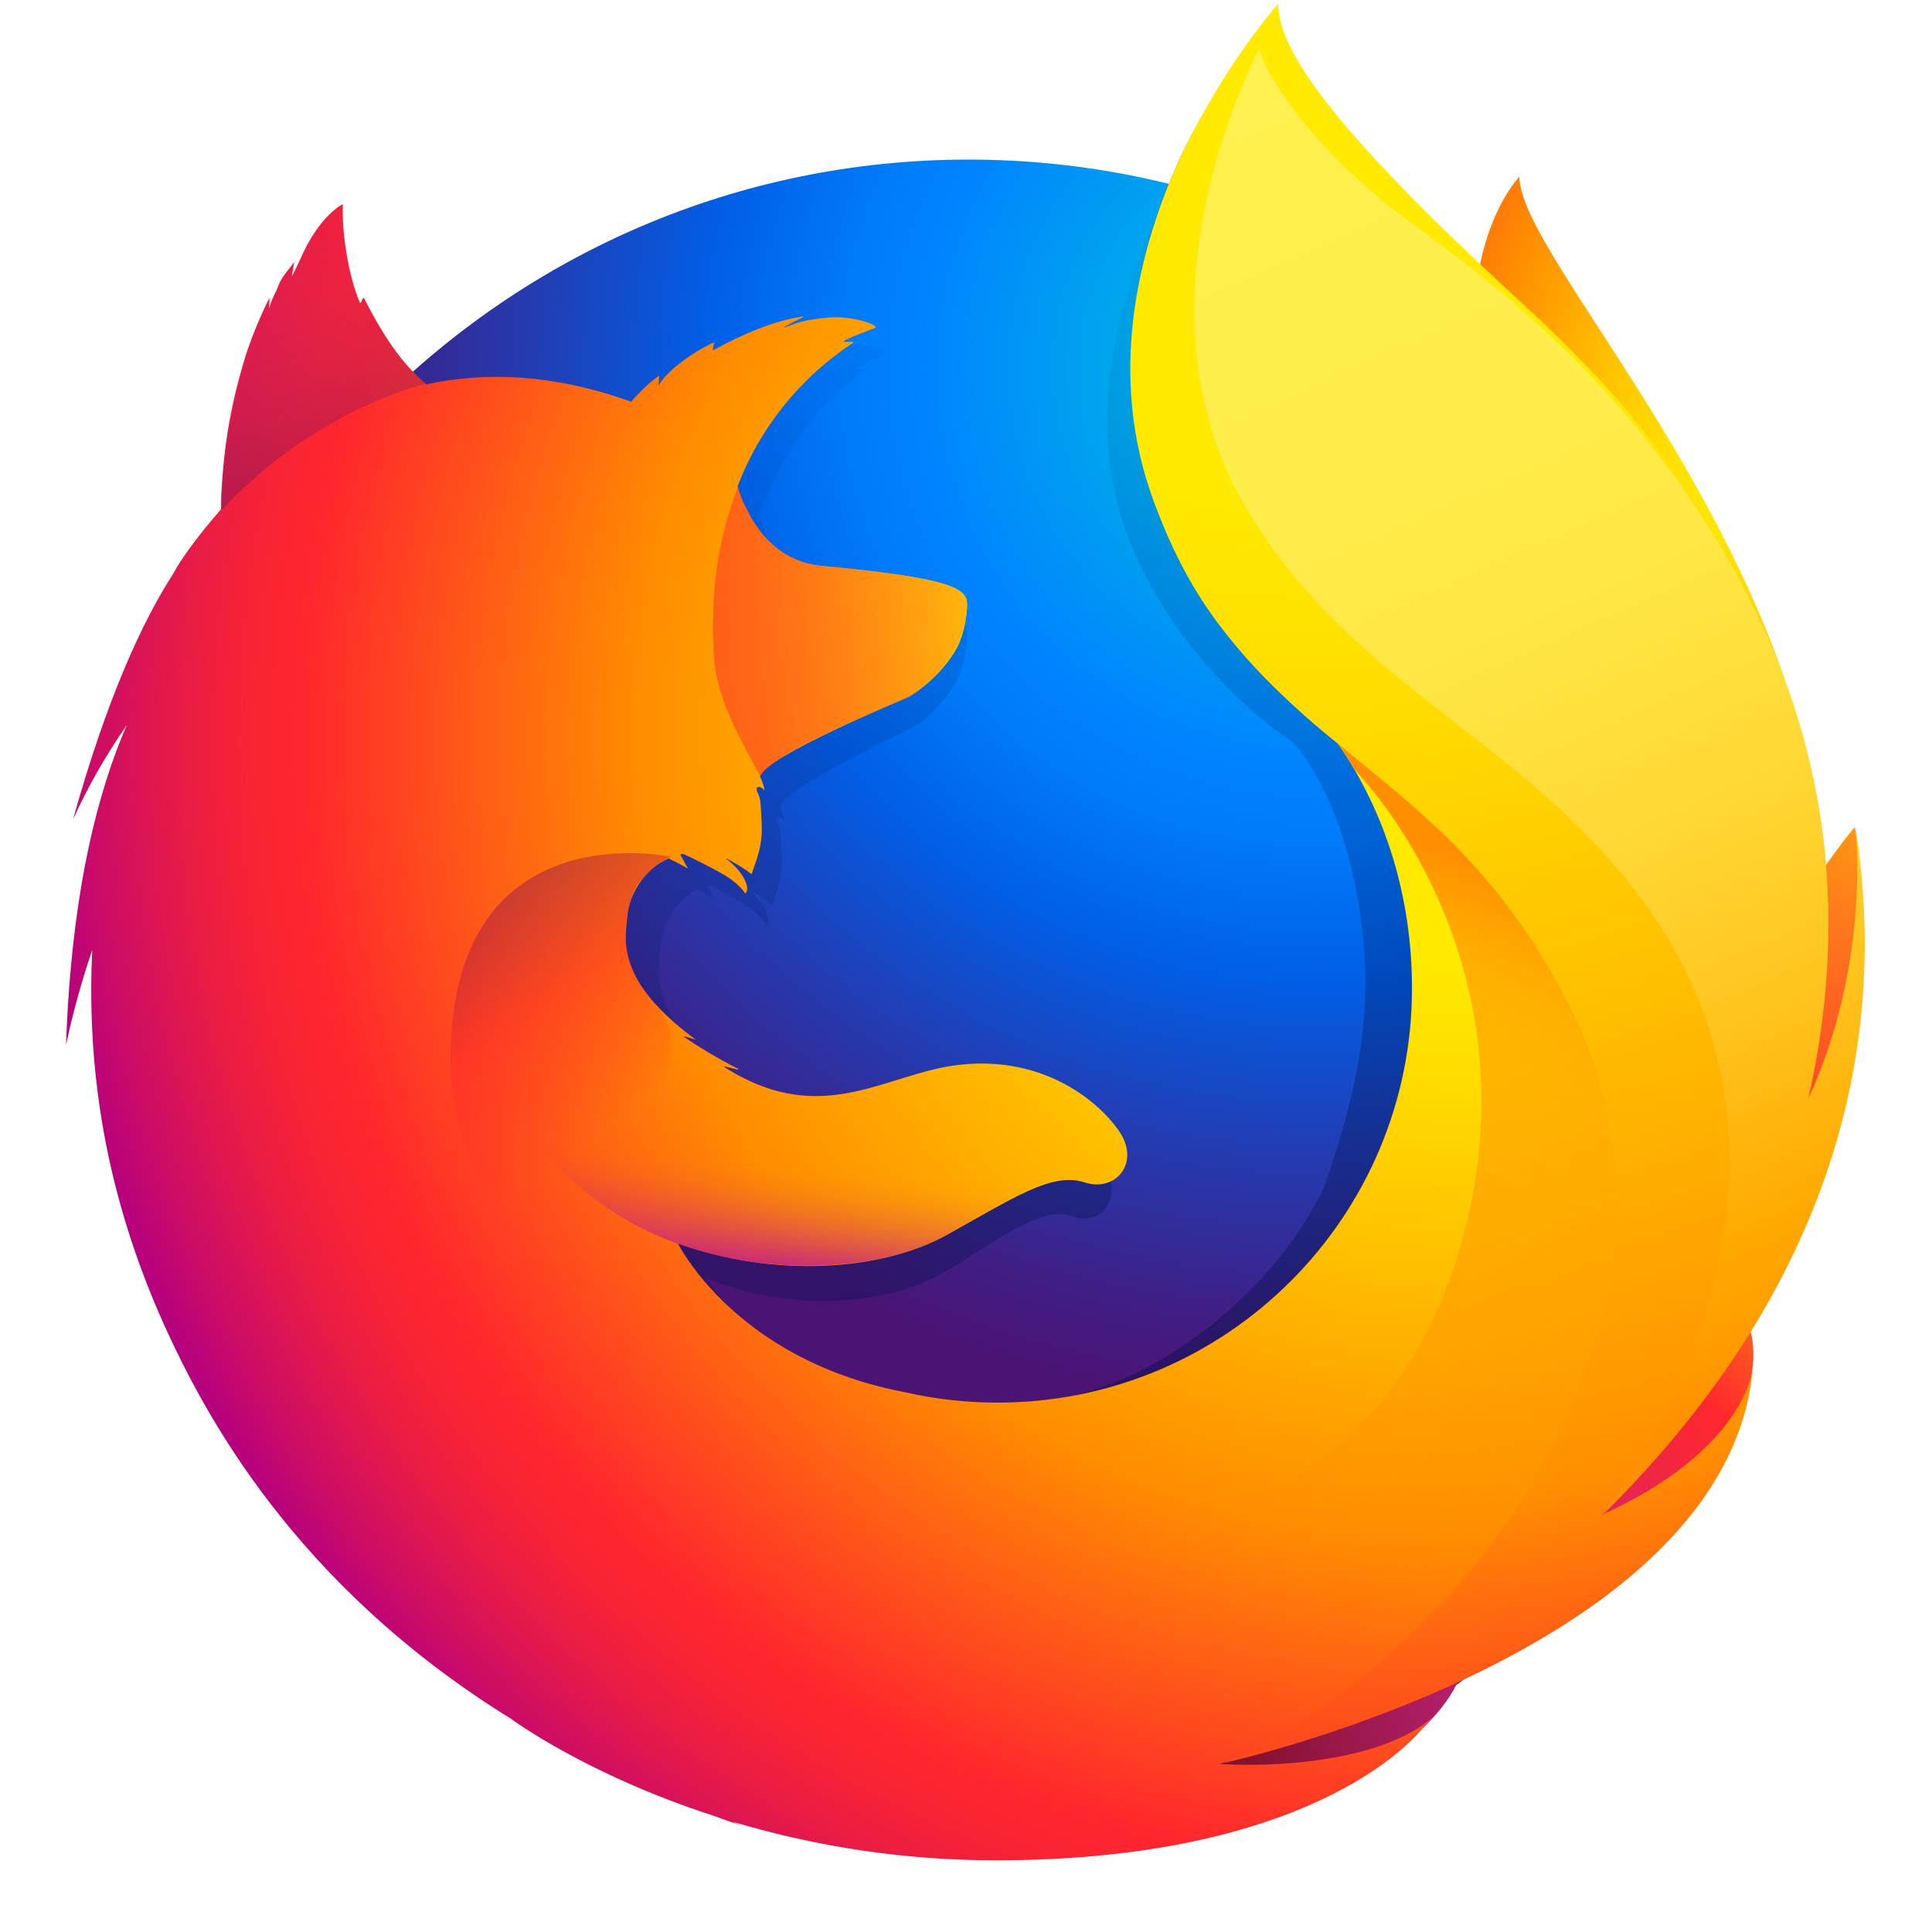
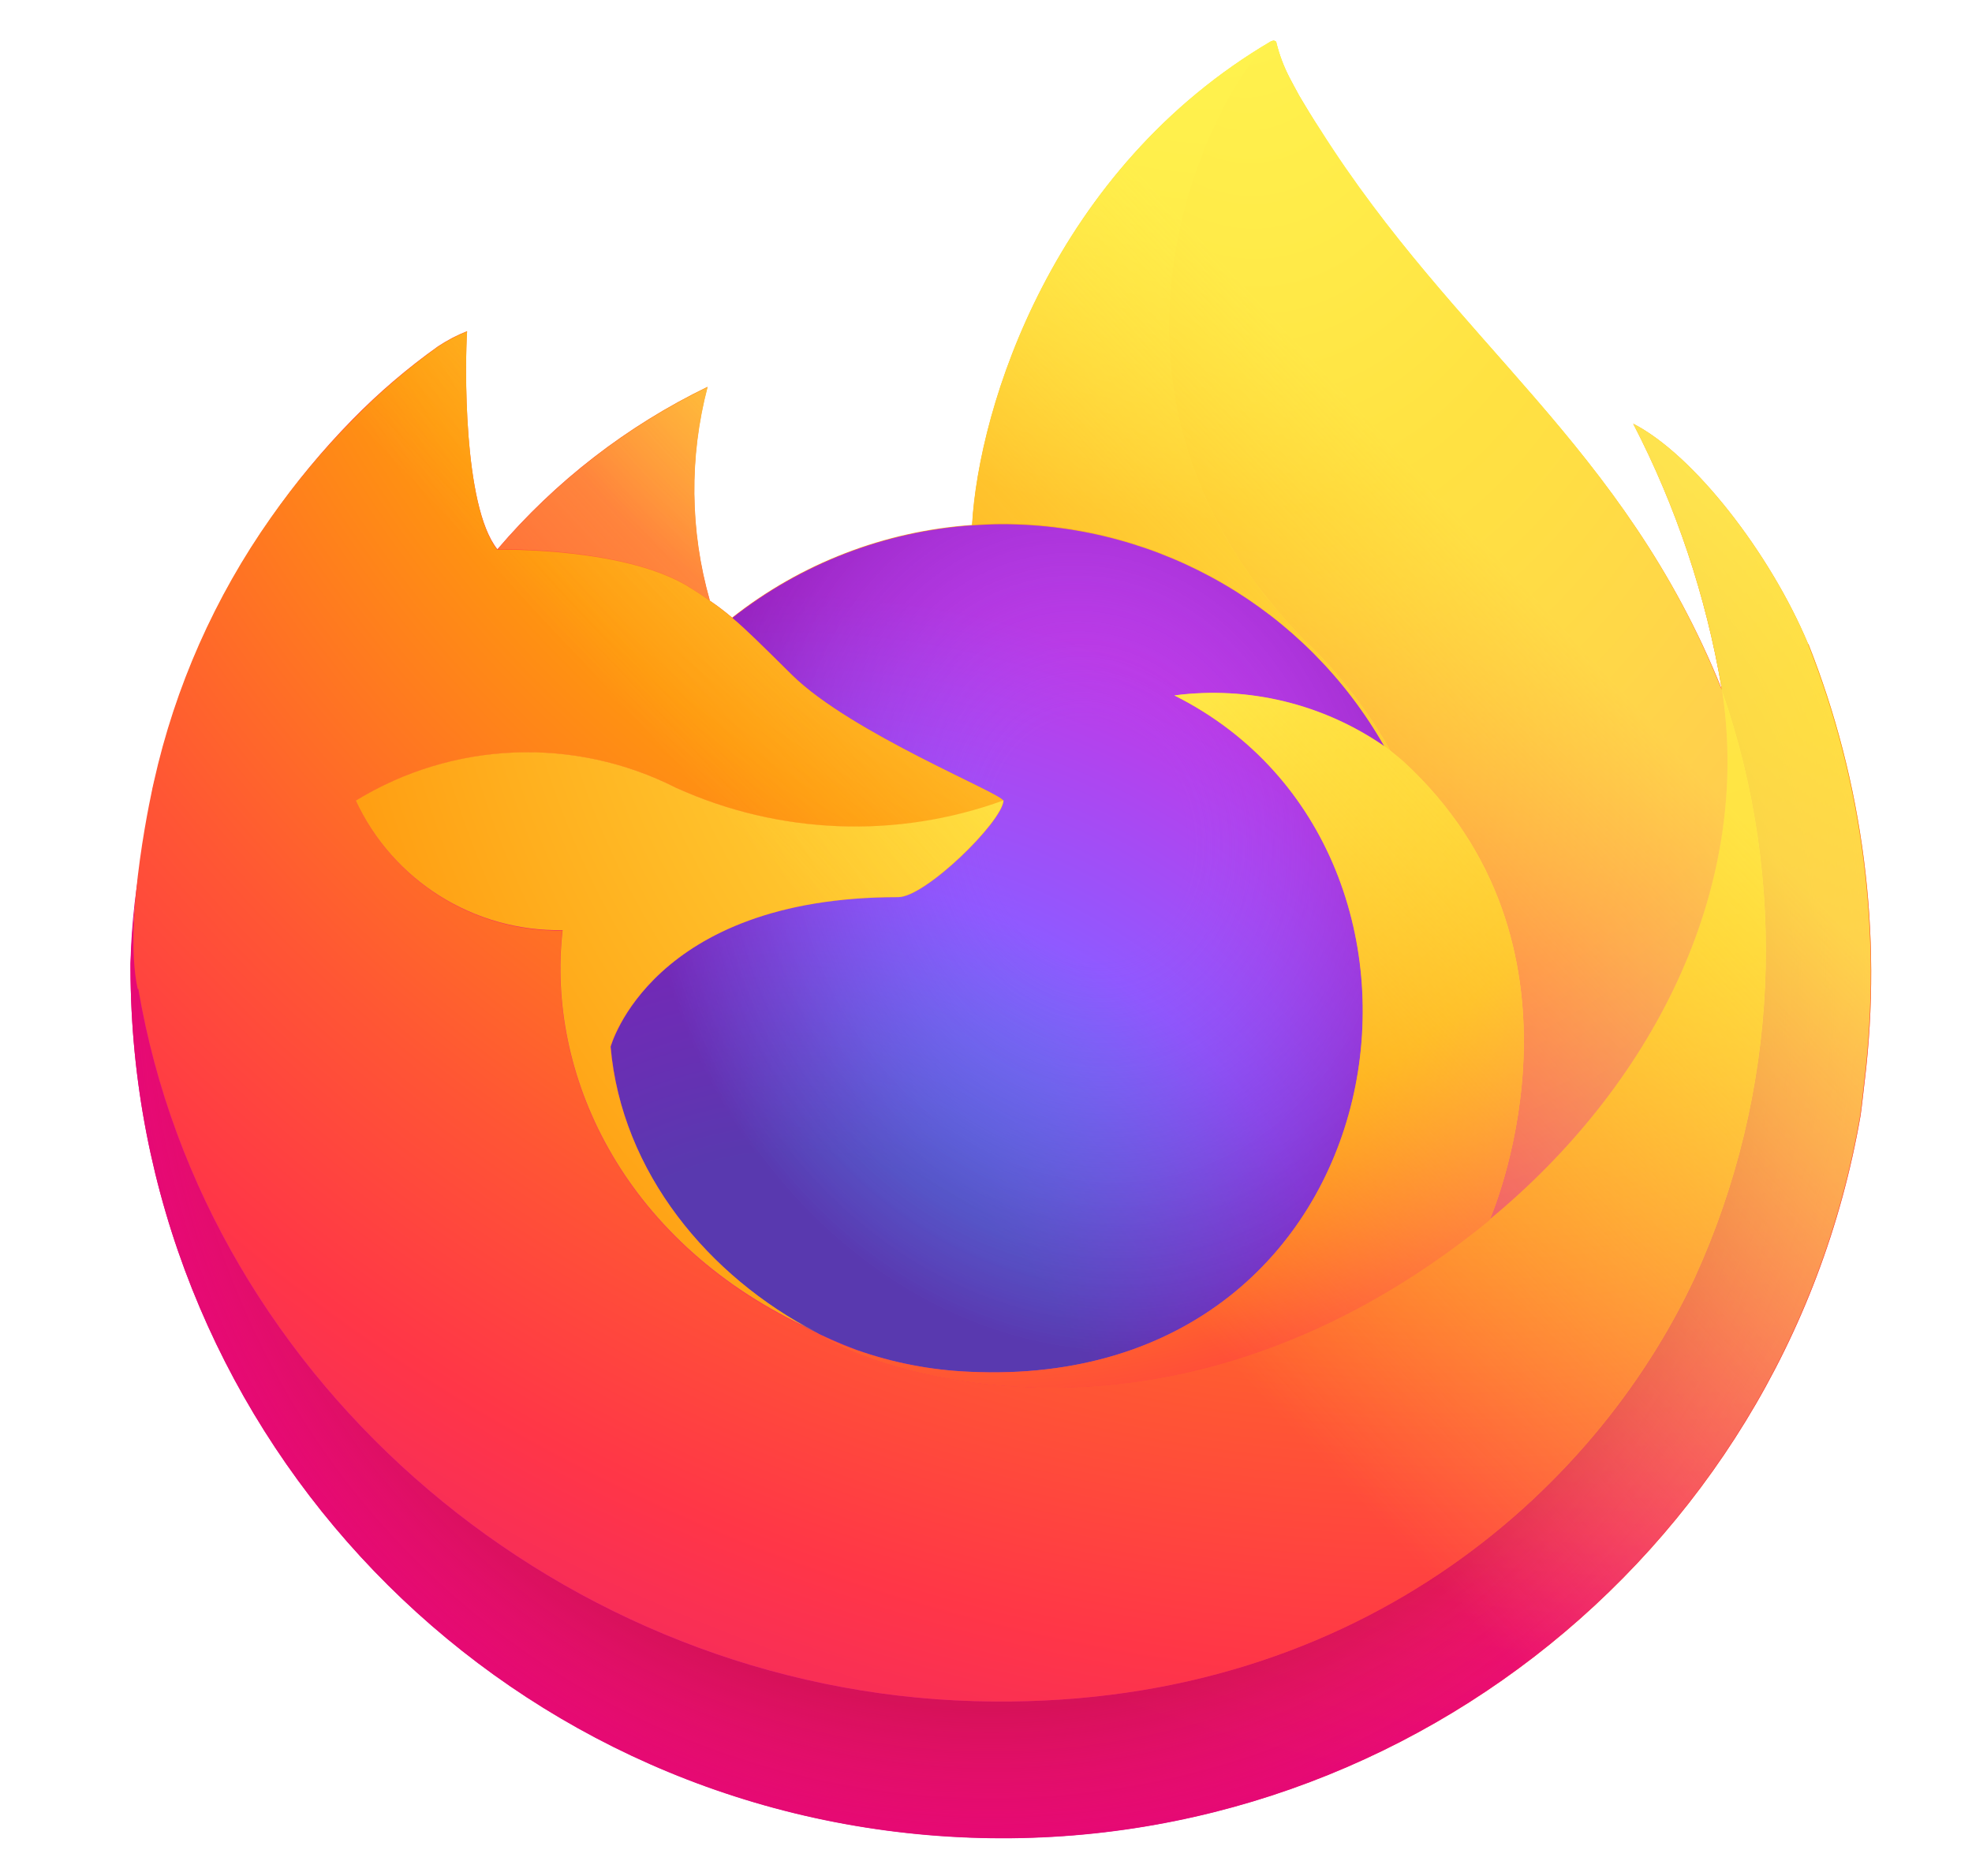
- <svg xmlns="http://www.w3.org/2000/svg" id="Firefox_-_Large" data-name="Firefox - Large" viewBox="0 0 1024 1024">
-   <defs>
-     <radialGradient id="radial-gradient" cx="-14480.522" cy="-8329.079" fx="-14509.281" r="450.875" gradientTransform="matrix(0.762, 0.034, -0.05, 1.12, 11560.893, 10069.103)" gradientUnits="userSpaceOnUse">
-       <stop offset="0.045" stop-color="#ffea00" />
-       <stop offset="0.12" stop-color="#ffde00" />
-       <stop offset="0.254" stop-color="#ffbf00" />
-       <stop offset="0.429" stop-color="#ff8e00" />
-       <stop offset="0.769" stop-color="#ff272d" />
-       <stop offset="0.872" stop-color="#e0255a" />
-       <stop offset="0.953" stop-color="#cc2477" />
-       <stop offset="1" stop-color="#c42482" />
-     </radialGradient>
-     <radialGradient id="radial-gradient-2" cx="-7529.669" cy="-7921.608" r="791.229" gradientTransform="translate(9921.963 9899.103) scale(1.225 1.225)" gradientUnits="userSpaceOnUse">
-       <stop offset="0" stop-color="#00ccda" />
-       <stop offset="0.22" stop-color="#0083ff" />
-       <stop offset="0.261" stop-color="#007af9" />
-       <stop offset="0.33" stop-color="#0060e8" />
-       <stop offset="0.333" stop-color="#005fe7" />
-       <stop offset="0.438" stop-color="#2639ad" />
-       <stop offset="0.522" stop-color="#401e84" />
-       <stop offset="0.566" stop-color="#4a1475" />
-     </radialGradient>
-     <linearGradient id="linear-gradient" x1="575.669" y1="731.188" x2="384.231" y2="104.96" gradientUnits="userSpaceOnUse">
-       <stop offset="0" stop-color="#000f43" stop-opacity="0.4" />
-       <stop offset="0.485" stop-color="#001962" stop-opacity="0.173" />
-       <stop offset="1" stop-color="#002079" stop-opacity="0" />
-     </linearGradient>
-     <radialGradient id="radial-gradient-3" cx="-8260.94" cy="-6516.556" r="266.886" gradientTransform="matrix(1.219, 0.123, -0.123, 1.219, 10296.265, 9597.23)" gradientUnits="userSpaceOnUse">
-       <stop offset="0.003" stop-color="#ffea00" />
-       <stop offset="0.497" stop-color="#ff272d" />
-       <stop offset="1" stop-color="#c42482" />
-     </radialGradient>
-     <radialGradient id="radial-gradient-4" cx="-8285.087" cy="-6772.468" r="445.678" gradientTransform="matrix(1.219, 0.123, -0.123, 1.219, 10296.265, 9597.23)" gradientUnits="userSpaceOnUse">
-       <stop offset="0.003" stop-color="#ffe900" />
-       <stop offset="0.157" stop-color="#ffaf0e" />
-       <stop offset="0.316" stop-color="#ff7a1b" />
-       <stop offset="0.472" stop-color="#ff4e26" />
-       <stop offset="0.621" stop-color="#ff2c2e" />
-       <stop offset="0.762" stop-color="#ff1434" />
-       <stop offset="0.892" stop-color="#ff0538" />
-       <stop offset="1" stop-color="#ff0039" />
-     </radialGradient>
-     <radialGradient id="radial-gradient-5" cx="-8222.051" cy="-6359.332" r="408.958" gradientTransform="matrix(1.219, 0.123, -0.123, 1.219, 10296.265, 9597.23)" gradientUnits="userSpaceOnUse">
-       <stop offset="0.003" stop-color="#ff272d" />
-       <stop offset="0.497" stop-color="#c42482" />
-       <stop offset="0.986" stop-color="#620700" />
-     </radialGradient>
-     <radialGradient id="radial-gradient-6" cx="750.189" cy="396.041" fx="778.167" fy="382.212" r="782.18" gradientUnits="userSpaceOnUse">
-       <stop offset="0.156" stop-color="#ffea00" />
-       <stop offset="0.231" stop-color="#ffde00" />
-       <stop offset="0.365" stop-color="#ffbf00" />
-       <stop offset="0.541" stop-color="#ff8e00" />
-       <stop offset="0.763" stop-color="#ff272d" />
-       <stop offset="0.796" stop-color="#f92433" />
-       <stop offset="0.841" stop-color="#e91c45" />
-       <stop offset="0.893" stop-color="#cf0e62" />
-       <stop offset="0.935" stop-color="#b5007f" />
-     </radialGradient>
-     <radialGradient id="radial-gradient-7" cx="691.339" cy="3.289" r="923.615" gradientUnits="userSpaceOnUse">
-       <stop offset="0.279" stop-color="#ffea00" />
-       <stop offset="0.402" stop-color="#fd0" />
-       <stop offset="0.63" stop-color="#ffba00" />
-       <stop offset="0.856" stop-color="#ff9100" />
-       <stop offset="0.933" stop-color="#ff6711" />
-       <stop offset="0.994" stop-color="#ff4a1d" />
-     </radialGradient>
-     <linearGradient id="linear-gradient-2" x1="-8944.65" y1="-6677.742" x2="-8660.289" y2="-6750.226" gradientTransform="matrix(1.219, 0.123, -0.123, 1.219, 10296.265, 9597.23)" gradientUnits="userSpaceOnUse">
-       <stop offset="0" stop-color="#c42482" stop-opacity="0.5" />
-       <stop offset="0.474" stop-color="#ff272d" stop-opacity="0.5" />
-       <stop offset="0.486" stop-color="#ff2c2c" stop-opacity="0.513" />
-       <stop offset="0.675" stop-color="#ff7a1a" stop-opacity="0.72" />
-       <stop offset="0.829" stop-color="#ffb20d" stop-opacity="0.871" />
-       <stop offset="0.942" stop-color="#ffd605" stop-opacity="0.964" />
-       <stop offset="1" stop-color="#ffe302" />
-     </linearGradient>
-     <linearGradient id="linear-gradient-3" x1="245.347" y1="-1082.012" x2="190.775" y2="-1221.859" gradientTransform="matrix(0.995, 0.1, -0.1, 0.995, -173.696, 1313.941)" gradientUnits="userSpaceOnUse">
-       <stop offset="0" stop-color="#891551" stop-opacity="0.6" />
-       <stop offset="1" stop-color="#c42482" stop-opacity="0" />
-     </linearGradient>
-     <linearGradient id="linear-gradient-4" x1="22.04" y1="718.827" x2="116.148" y2="825.714" gradientTransform="matrix(0.995, 0.1, -0.1, 0.995, 305.439, -246.471)" gradientUnits="userSpaceOnUse">
-       <stop offset="0.005" stop-color="#891551" stop-opacity="0.5" />
-       <stop offset="0.484" stop-color="#ff272d" stop-opacity="0.5" />
-       <stop offset="1" stop-color="#ff272d" stop-opacity="0" />
-     </linearGradient>
-     <linearGradient id="linear-gradient-5" x1="200.104" y1="904.616" x2="200.171" y2="829.835" gradientTransform="matrix(0.995, 0.1, -0.1, 0.995, 305.439, -246.471)" gradientUnits="userSpaceOnUse">
-       <stop offset="0" stop-color="#c42482" />
-       <stop offset="0.083" stop-color="#c42482" stop-opacity="0.81" />
-       <stop offset="0.206" stop-color="#c42482" stop-opacity="0.565" />
-       <stop offset="0.328" stop-color="#c42482" stop-opacity="0.362" />
-       <stop offset="0.447" stop-color="#c42482" stop-opacity="0.204" />
-       <stop offset="0.562" stop-color="#c42482" stop-opacity="0.091" />
-       <stop offset="0.673" stop-color="#c42482" stop-opacity="0.023" />
-       <stop offset="0.773" stop-color="#c42482" stop-opacity="0" />
-     </linearGradient>
-     <linearGradient id="linear-gradient-6" x1="655.531" y1="38.12" x2="961.187" y2="721.615" gradientUnits="userSpaceOnUse">
-       <stop offset="0" stop-color="#fff14f" />
-       <stop offset="0.268" stop-color="#ffee4c" />
-       <stop offset="0.452" stop-color="#ffe643" />
-       <stop offset="0.612" stop-color="#ffd834" />
-       <stop offset="0.757" stop-color="#ffc41e" />
-       <stop offset="0.892" stop-color="#ffab02" />
-       <stop offset="0.902" stop-color="#ffa900" />
-       <stop offset="0.949" stop-color="#ffa000" />
-       <stop offset="1" stop-color="#ff9100" />
-     </linearGradient>
-     <linearGradient id="linear-gradient-7" x1="715.885" y1="431.21" x2="571.098" y2="819.96" gradientUnits="userSpaceOnUse">
-       <stop offset="0" stop-color="#ff8e00" />
-       <stop offset="0.04" stop-color="#ff8e00" stop-opacity="0.858" />
-       <stop offset="0.084" stop-color="#ff8e00" stop-opacity="0.729" />
-       <stop offset="0.13" stop-color="#ff8e00" stop-opacity="0.628" />
-       <stop offset="0.178" stop-color="#ff8e00" stop-opacity="0.557" />
-       <stop offset="0.227" stop-color="#ff8e00" stop-opacity="0.514" />
-       <stop offset="0.282" stop-color="#ff8e00" stop-opacity="0.5" />
-       <stop offset="0.389" stop-color="#ff8e00" stop-opacity="0.478" />
-       <stop offset="0.524" stop-color="#ff8e00" stop-opacity="0.416" />
-       <stop offset="0.676" stop-color="#ff8e00" stop-opacity="0.314" />
-       <stop offset="0.838" stop-color="#ff8e00" stop-opacity="0.172" />
-       <stop offset="1" stop-color="#ff8e00" stop-opacity="0" />
-     </linearGradient>
-   </defs>
-   <g>
-     <path d="M805.285,93.558c-23.947,27.884-35.1,90.639-10.818,154.256s61.5,49.8,84.7,114.673c30.623,85.6,16.369,200.589,16.369,200.589s36.814,106.609,62.468-6.633C1014.787,343.74,805.285,145.937,805.285,93.558Z" style="fill: url(#radial-gradient)" />
-     <path id="_Path_" data-name="&lt;Path&gt;" d="M513.072,976.638c245.236,0,443.9-199.739,443.9-446.028S758.308,84.583,513.31,84.583,69.65,284.322,69.65,530.61C69.175,777.137,268.073,976.638,513.072,976.638Z" style="fill: url(#radial-gradient-2)" />
-     <path d="M845.675,805.636a246.888,246.888,0,0,1-30.123,18.183,704,704,0,0,0,38.3-62.961c9.46-10.47,18.126-20.648,25.188-31.653,3.437-5.407,7.313-12.079,11.416-19.819,24.921-44.9,52.4-117.563,53.179-192.2l0-.18c.018-1.837.029-3.675.014-5.515a257.6,257.6,0,0,0-5.712-55.748c.2,1.431.376,2.861.556,4.291-.221-1.1-.407-2.212-.644-3.314.366,2.034.66,4,.976,5.983,5.094,43.217,1.466,85.372-16.682,116.45-.286.454-.58.879-.869,1.323,9.41-47.234,12.558-99.387,2.088-151.6,0,0-4.187-25.383-35.376-102.441-17.952-44.353-49.833-80.716-78-107.207-24.69-30.546-47.114-51.045-59.475-64.06-25.821-27.189-36.643-47.569-41.087-60.867-3.853-1.932-53.135-49.807-57.05-51.631-21.511,33.352-89.162,137.675-56.981,235.146,14.584,44.172,51.467,90.017,90.067,115.736,1.695,1.936,22.969,25.042,33.086,77.157C728.992,524.551,723.5,566.564,702,628.692c-25.286,54.505-90.067,108.388-150.724,113.9C421.6,754.373,374.127,677.484,374.127,677.484c46.336,18.525,97.568,14.65,128.724-4.556,31.4-19.425,50.394-33.827,65.81-28.148,15.2,5.653,27.3-10.756,16.442-27.767a78.5,78.5,0,0,0-79.4-34.573c-31.433,5.109-60.226,30.009-101.412,5.894a85.528,85.528,0,0,1-7.729-5.062c-2.715-1.785,8.826,2.717,6.133.688-8.015-4.354-22.2-13.842-25.88-17.217-.613-.562,6.219,2.179,5.606,1.616-38.51-31.712-33.7-53.134-32.49-66.57.969-10.749,7.964-24.523,19.751-30.11,5.693,3.107,9.24,5.479,9.24,5.479s-2.428-4.961-3.741-7.576c.46-.2.9-.147,1.358-.342,4.664,2.251,14.977,8.1,20.407,11.667,7.072,4.988,9.326,9.436,9.326,9.436s1.862-1.025.485-5.375c-.5-1.784-2.647-7.453-9.652-13.174l.438.049a81.2,81.2,0,0,1,11.867,8.241c1.975-7.181,5.527-14.679,4.746-28.092-.477-9.431-.257-11.873-1.919-15.515-1.488-3.128.834-4.348,3.418-1.1a32.826,32.826,0,0,0-2.208-7.4l.022-.244c3.225-11.236,68.248-40.461,72.981-43.877a67.355,67.355,0,0,0,19.132-20.8c3.617-5.763,6.337-13.848,7-26.112.355-8.844-3.759-14.734-69.507-21.618-17.981-1.771-28.531-14.8-34.526-26.823-1.094-2.59-2.209-4.937-3.325-7.282a58,58,0,0,1-2.558-8.431c10.749-30.873,28.81-56.977,55.367-76.7,1.447-1.318-5.782.338-4.336-.98,1.687-1.538,12.706-5.977,14.787-6.977,2.542-1.2-10.882-6.9-22.732-5.512-12.069,1.36-14.632,2.8-21.073,5.531,2.673-2.661,11.173-6.149,9.18-6.126-13.011,1.995-29.179,9.558-43,18.124a10.731,10.731,0,0,1,.835-4.348c-6.441,2.732-22.26,13.788-26.865,23.142a44.329,44.329,0,0,0,.266-5.4A84.483,84.483,0,0,0,351.9,227.362l-.241.219c-37.358-15.05-70.233-16.024-98.053-9.276-6.086-6.112-9.059-1.644-22.907-32.069-.941-1.832.722,1.809,0,0-2.278-5.9,1.389,7.872,0,0-23.284,18.372-53.92,39.193-68.626,53.89-.182.586,17.156-4.9,0,0-6.008,1.716-5.6,5.281-6.513,37.5-.22,2.443-.025,5.179-.223,7.378-11.748,14.968-19.749,27.643-22.775,34.211-15.193,26.18-31.926,66.992-48.146,131.551A334.364,334.364,0,0,1,110.2,400.365c-13.488,34.267-26.527,88.078-29.134,170.945a483.614,483.614,0,0,1,12.533-50.66,473.038,473.038,0,0,0,34.74,201.061c9.329,22.821,24.76,57.455,51.029,95.4,82.533,86.839,198.945,140.9,327.852,140.9C641.792,958.012,762.635,899.133,845.675,805.636Z" style="fill: url(#linear-gradient)" />
-     <path d="M746.1,868.708c162.87-18.86,234.969-186.7,142.381-190-83.633-2.673-219.527,198.9-142.381,190Z" style="fill: url(#radial-gradient-3)" />
-     <path d="M900.207,644.424c112.056-65.214,82.839-206.08,82.839-206.08S939.8,488.582,910.421,568.664C881.4,647.963,832.837,683.812,900.207,644.424Z" style="fill: url(#radial-gradient-4)" />
-     <path d="M544.474,952.062c156.227,49.851,290.5-73.22,207.733-114.32C676.956,800.676,470.324,928.49,544.474,952.062Z" style="fill: url(#radial-gradient-5)" />
-     <path d="M911.849,704.234c3.8-5.363,8.94-22.535,13.48-30.211C952.911,629.5,953.106,594,953.106,593.187c16.659-83.219,15.148-117.2,4.9-180.043-8.251-50.6-44.322-123.092-75.57-158-32.2-35.965-9.514-24.247-40.692-50.518-27.327-30.293-53.823-60.291-68.253-72.355C669.215,45.094,671.571,26.577,673.579,23.42c-.339.371-.837.922-1.472,1.643C670.872,20.14,670,16,670,16s-57,57-69,152c-7.834,62.021,15.383,126.676,49,168a381.367,381.367,0,0,0,59,58l0-.026c25.4,36.477,39.38,81.489,39.38,129.909,0,121.244-98.341,219.531-219.652,219.531a220.455,220.455,0,0,1-49.134-5.519c-57.236-10.908-90.288-39.781-106.772-59.382-9.447-11.234-13.464-19.423-13.464-19.423,51.283,18.371,107.986,14.528,142.468-4.518,34.749-19.265,55.774-33.546,72.837-27.915,16.82,5.606,30.211-10.667,18.2-27.536-11.771-16.845-42.4-40.97-87.878-34.286-34.789,5.067-66.657,29.76-112.24,5.845a96.313,96.313,0,0,1-8.554-5.02c-3.005-1.771,9.768,2.695,6.787.682-8.87-4.318-24.573-13.728-28.643-17.074-.679-.557,6.883,2.161,6.2,1.6-42.621-31.449-37.3-52.693-35.959-66.018,1.073-10.66,8.814-24.32,21.859-29.86,6.3,3.081,10.226,5.433,10.226,5.433s-2.688-4.92-4.141-7.513c.509-.194.994-.145,1.5-.339,5.162,2.232,16.576,8.029,22.586,11.57,7.827,4.947,10.322,9.358,10.322,9.358s2.061-1.016.536-5.33c-.557-1.769-2.929-7.391-10.682-13.065l.485.049a90.851,90.851,0,0,1,13.134,8.173c2.186-7.121,6.118-14.557,5.253-27.859-.528-9.352-.284-11.775-2.124-15.386-1.647-3.1.924-4.312,3.782-1.088a30.038,30.038,0,0,0-2.444-7.343l.025-.242c3.57-11.143,75.535-40.125,80.773-43.513a70.31,70.31,0,0,0,21.175-20.63c4-5.715,7.014-13.733,7.748-25.895.246-5.48-1.441-9.817-20.5-13.965-11.439-2.49-29.136-4.913-56.433-7.474-19.9-1.756-31.577-14.676-38.212-26.6-1.211-2.569-2.445-4.9-3.68-7.222a53.108,53.108,0,0,1-2.831-8.36,158.47,158.47,0,0,1,61.279-76.063c1.6-1.308-6.4.335-4.8-.972,1.868-1.525,14.063-5.927,16.367-6.919,2.813-1.186-12.044-6.84-25.159-5.466-13.357,1.349-16.194,2.776-23.323,5.486,2.959-2.639,12.366-6.1,10.161-6.075-14.4,1.978-32.3,9.479-47.6,17.973a9.676,9.676,0,0,1,.924-4.312c-7.129,2.709-24.637,13.674-29.734,22.95a39.488,39.488,0,0,0,.294-5.354,88.678,88.678,0,0,0-14.6,13.7l-.267.218c-41.347-14.925-77.732-15.891-108.522-9.2-6.736-6.061-17.566-15.226-32.892-45.4-1.041-1.817-1.6,3.755-2.4,1.961-5.955-13.813-9.553-36.444-8.962-52.046,0,0-12.318,5.614-22.513,29.06-1.893,4.215-3.107,6.54-4.32,8.865-.558.678,1.265-7.7.974-7.244-1.772,3-6.356,7.192-8.371,12.618-1.384,4.021-3.325,6.273-4.564,11.288l-.291.46c-.1-1.478.367-6.081.027-5.137a236.1,236.1,0,0,0-12.308,29.841c-5.489,18.046-11.879,42.61-12.892,74.565-.244,2.423-.027,5.136-.247,7.317-13,14.844-21.858,27.413-25.207,33.928C75.18,329.762,56.66,370.236,38.707,434.259A319.143,319.143,0,0,1,67.245,384.27C52.316,418.253,37.885,471.618,35,553.8a438.522,438.522,0,0,1,13.872-50.24c-2.578,54.8,3.805,122.74,38.449,199.393,20.57,45.087,67.921,136.649,183.62,208.1l-.01.007s39.36,29.3,107.017,51.259c5,1.814,10.065,3.6,15.234,5.333-1.622-.655-3.191-1.344-4.715-2.052a484.883,484.883,0,0,0,138.8,20.4c175.18.149,226.846-70.2,226.846-70.2s-.182.137-.513.377q3.708-3.491,7.143-7.257c-27.639,26.1-90.715,27.832-114.3,25.949,40.223-11.813,66.691-21.806,118.175-41.519Q773.655,890,783.1,885.71c.681-.3,1.368-.625,2.052-.936,1.249-.582,2.486-1.132,3.747-1.744a349.205,349.205,0,0,0,70.262-43.987c51.7-41.3,62.949-81.557,68.829-108.1-.82,2.544-3.375,8.475-5.17,12.316-13.315,28.482-42.841,45.959-74.908,60.948A688.993,688.993,0,0,0,890.3,741.773C900.767,731.39,904.033,715.148,911.849,704.234Z" style="fill: url(#radial-gradient-6)" />
-     <path d="M848.921,802.982c21.08-23.241,40.01-49.824,54.349-79.968,36.9-77.582,93.952-206.58,49.018-341.306C916.775,275.225,868.016,217,806.107,160.122,705.563,67.756,677.482,26.521,677.482,2c0,0-116.089,129.409-65.742,264.381S765.2,396.405,833.419,537.255C913.694,703,768.47,883.869,648.375,934.493c7.353-1.633,266.97-60.383,280.614-208.882C928.68,728.342,922.83,769.414,848.921,802.982Z" style="fill: url(#radial-gradient-7)" />
-     <path d="M512.592,321.373c.393-8.77-4.156-14.66-76.682-21.463-29.839-2.755-41.265-30.334-44.748-41.941-10.61,27.565-14.991,56.49-12.636,91.477,1.61,22.92,17.009,47.521,24.37,61.965,0,0,1.636-2.126,2.391-2.912,13.861-14.431,71.936-36.419,77.392-39.541C488.693,365.159,511.582,348.435,512.592,321.373Z" style="fill: url(#linear-gradient-2)" />
-     <path d="M193.314,158.471c-1.041-1.818-1.6,3.754-2.4,1.961-5.955-13.813-9.578-36.2-8.72-52.022,0,0-12.318,5.614-22.513,29.06-1.893,4.215-3.107,6.54-4.32,8.865-.558.678,1.265-7.7.974-7.244-1.771,3-6.355,7.192-8.346,12.375-1.651,4.239-3.349,6.515-4.613,11.772-.389,1.429.392-6.323.052-5.379-23.711,45.825-28.237,115.114-25.738,112.184,50.478-53.9,108.325-66.683,108.325-66.683-6.155-4.534-19.528-17.625-32.7-44.889Z" style="fill: url(#linear-gradient-3)" />
-     <path d="M384.844,722.1c-69.724-29.769-148.992-71.755-146-167.138,4.075-125.619,117.145-100.791,117.145-100.791-4.267,1.039-15.675,9.162-19.718,17.82-4.273,10.827-12.069,35.276,11.551,60.9,37.089,40.192-76.2,95.356,98.663,199.567,4.41,2.4-40.991-1.43-61.639-10.358Z" style="fill: url(#linear-gradient-4)" />
-     <path d="M360.074,659.5c49.442,17.207,107.04,14.189,141.523-4.858,23.085-12.851,52.7-33.434,70.922-28.353-15.777-6.236-27.726-9.15-42.1-9.862-2.448,0-5.382-.052-8.048-.32a136.228,136.228,0,0,0-15.757.863c-8.9.818-18.766,6.433-27.735,5.532-.485-.049,8.7-3.774,7.953-3.605-4.752.991-9.915,1.205-15.37,1.881-3.467.386-6.449.82-9.891.963-102.982,8.733-190.017-55.813-190.017-55.813-7.408,24.95,33.166,74.3,88.521,93.572Z" style="fill: url(#linear-gradient-5)" />
-     <path d="M848.738,803.646C952.9,701.376,1005.6,577.061,983.321,437.627c0,0,8.9,71.5-24.848,144.628,16.213-71.393,18.1-160.114-24.975-251.988C876.005,207.636,781.45,143.109,745.351,116.189,690.656,75.4,667.983,33.87,667.574,25.3c-16.339,33.477-65.766,148.2-5.31,247,56.64,92.564,145.865,120.039,208.328,204.947C985.667,633.667,848.738,803.646,848.738,803.646Z" style="fill: url(#linear-gradient-6)" />
-     <path d="M833.814,537.551C797.412,462.35,751.978,429.55,709,394c5,7,6.232,9.473,9,14,37.827,40.316,93.607,138.656,53.11,262.107C694.881,902.482,389.967,793.057,358,762.319c12.932,134.489,238.036,198.845,384.6,111.63C826,795,893.468,660.788,833.814,537.551Z" style="fill: url(#linear-gradient-7)" />
-   </g>
+ <svg xmlns="http://www.w3.org/2000/svg" viewBox="-4.503 -1.816 85.108 83.431" width="2500" height="2378">
+   <linearGradient id="a" x1=".898" x2=".066" y1=".155" y2=".931">
+     <stop offset=".048" stop-color="#fff44f" />
+     <stop offset=".111" stop-color="#ffe847" />
+     <stop offset=".225" stop-color="#ffc830" />
+     <stop offset=".368" stop-color="#ff980e" />
+     <stop offset=".401" stop-color="#ff8b16" />
+     <stop offset=".462" stop-color="#ff672a" />
+     <stop offset=".534" stop-color="#ff3647" />
+     <stop offset=".705" stop-color="#e31587" />
+   </linearGradient>
+   <radialGradient id="b" cx="67.813" cy="8.879" gradientUnits="userSpaceOnUse" r="80.797">
+     <stop offset=".129" stop-color="#ffbd4f" />
+     <stop offset=".186" stop-color="#ffac31" />
+     <stop offset=".247" stop-color="#ff9d17" />
+     <stop offset=".283" stop-color="#ff980e" />
+     <stop offset=".403" stop-color="#ff563b" />
+     <stop offset=".467" stop-color="#ff3750" />
+     <stop offset=".71" stop-color="#f5156c" />
+     <stop offset=".782" stop-color="#eb0878" />
+     <stop offset=".86" stop-color="#e50080" />
+   </radialGradient>
+   <radialGradient id="c" cx="38.289" cy="41.911" gradientUnits="userSpaceOnUse" r="80.797">
+     <stop offset=".3" stop-color="#960e18" />
+     <stop offset=".351" stop-color="#b11927" stop-opacity=".74" />
+     <stop offset=".435" stop-color="#db293d" stop-opacity=".343" />
+     <stop offset=".497" stop-color="#f5334b" stop-opacity=".094" />
+     <stop offset=".53" stop-color="#ff3750" stop-opacity="0" />
+   </radialGradient>
+   <radialGradient id="d" cx="48.03" cy="-9.457" gradientUnits="userSpaceOnUse" r="58.534">
+     <stop offset=".132" stop-color="#fff44f" />
+     <stop offset=".252" stop-color="#ffdc3e" />
+     <stop offset=".506" stop-color="#ff9d12" />
+     <stop offset=".526" stop-color="#ff980e" />
+   </radialGradient>
+   <radialGradient id="e" cx="29.352" cy="63.016" gradientUnits="userSpaceOnUse" r="38.471">
+     <stop offset=".353" stop-color="#3a8ee6" />
+     <stop offset=".472" stop-color="#5c79f0" />
+     <stop offset=".669" stop-color="#9059ff" />
+     <stop offset="1" stop-color="#c139e6" />
+   </radialGradient>
+   <radialGradient id="f" cx="-7935.62" cy="-8491.546" gradientTransform="matrix(.972 -.235 .275 1.138 10091.302 7833.798)" gradientUnits="userSpaceOnUse" r="20.397">
+     <stop offset=".206" stop-color="#9059ff" stop-opacity="0" />
+     <stop offset=".278" stop-color="#8c4ff3" stop-opacity=".064" />
+     <stop offset=".747" stop-color="#7716a8" stop-opacity=".45" />
+     <stop offset=".975" stop-color="#6e008b" stop-opacity=".6" />
+   </radialGradient>
+   <radialGradient id="g" cx="37.269" cy="5.573" gradientUnits="userSpaceOnUse" r="27.676">
+     <stop offset="0" stop-color="#ffe226" />
+     <stop offset=".121" stop-color="#ffdb27" />
+     <stop offset=".295" stop-color="#ffc82a" />
+     <stop offset=".502" stop-color="#ffa930" />
+     <stop offset=".732" stop-color="#ff7e37" />
+     <stop offset=".792" stop-color="#ff7139" />
+   </radialGradient>
+   <radialGradient id="h" cx="59.023" cy="-11.981" gradientUnits="userSpaceOnUse" r="118.081">
+     <stop offset=".113" stop-color="#fff44f" />
+     <stop offset=".456" stop-color="#ff980e" />
+     <stop offset=".622" stop-color="#ff5634" />
+     <stop offset=".716" stop-color="#ff3647" />
+     <stop offset=".904" stop-color="#e31587" />
+   </radialGradient>
+   <radialGradient id="i" cx="-7927.165" cy="-8522.859" gradientTransform="matrix(.105 .995 -.653 .069 -4684.004 8470.191)" gradientUnits="userSpaceOnUse" r="86.499">
+     <stop offset="0" stop-color="#fff44f" />
+     <stop offset=".06" stop-color="#ffe847" />
+     <stop offset=".168" stop-color="#ffc830" />
+     <stop offset=".304" stop-color="#ff980e" />
+     <stop offset=".356" stop-color="#ff8b16" />
+     <stop offset=".455" stop-color="#ff672a" />
+     <stop offset=".57" stop-color="#ff3647" />
+     <stop offset=".737" stop-color="#e31587" />
+   </radialGradient>
+   <radialGradient id="j" cx="36.617" cy="15.824" gradientUnits="userSpaceOnUse" r="73.72">
+     <stop offset=".137" stop-color="#fff44f" />
+     <stop offset=".48" stop-color="#ff980e" />
+     <stop offset=".592" stop-color="#ff5634" />
+     <stop offset=".655" stop-color="#ff3647" />
+     <stop offset=".904" stop-color="#e31587" />
+   </radialGradient>
+   <radialGradient id="k" cx="56.077" cy="20.139" gradientUnits="userSpaceOnUse" r="80.686">
+     <stop offset=".094" stop-color="#fff44f" />
+     <stop offset=".231" stop-color="#ffe141" />
+     <stop offset=".509" stop-color="#ffaf1e" />
+     <stop offset=".626" stop-color="#ff980e" />
+   </radialGradient>
+   <linearGradient id="l" x1=".888" x2=".18" y1=".151" y2=".835">
+     <stop offset=".167" stop-color="#fff44f" stop-opacity=".8" />
+     <stop offset=".266" stop-color="#fff44f" stop-opacity=".634" />
+     <stop offset=".489" stop-color="#fff44f" stop-opacity=".217" />
+     <stop offset=".6" stop-color="#fff44f" stop-opacity="0" />
+   </linearGradient>
+   <path d="M74.62 26.83c-1.7-4.06-5.1-8.43-7.78-9.8a40.27 40.27 0 0 1 3.93 11.75v.07C66.4 17.92 58.97 13.52 52.9 3.92c-.32-.48-.62-.97-.92-1.48-.17-.3-.3-.56-.43-.8A7.05 7.05 0 0 1 50.97.1a.1.1 0 0 0-.08-.1.14.14 0 0 0-.1 0v.02c0 .02-.03 0-.03 0V0c-9.72 5.7-13.03 16.26-13.33 21.53a19.4 19.4 0 0 0-10.67 4.12 11.6 11.6 0 0 0-1-.76 17.97 17.97 0 0 1-.1-9.5 28.7 28.7 0 0 0-9.34 7.22c-1.55-1.94-1.44-8.36-1.35-9.7a6.93 6.93 0 0 0-1.3.68 28.23 28.23 0 0 0-3.8 3.25 33.84 33.84 0 0 0-3.6 4.35 32.73 32.73 0 0 0-5.2 11.74L1 33.2c-.07.33-.34 2.04-.38 2.4v.1A36.94 36.94 0 0 0 0 41.04v.2a38.76 38.76 0 0 0 76.95 6.56c.07-.5.12-1 .18-1.5a39.86 39.86 0 0 0-2.5-19.47zM29.95 57.16c.18.1.35.2.53.27l.03.02q-.27-.14-.55-.3zm40.83-28.32v-.03.04z" fill="url(#a)" />
+   <path d="M74.62 26.83c-1.7-4.06-5.1-8.43-7.78-9.8a40.27 40.27 0 0 1 3.93 11.75v.08a35.1 35.1 0 0 1-1.2 26.16c-4.44 9.53-15.2 19.3-32.03 18.82-18.18-.5-34.2-14-37.2-31.68-.54-2.8 0-4.2.28-6.47A28.88 28.88 0 0 0 0 41.03v.2a38.76 38.76 0 0 0 76.95 6.56c.07-.5.12-1 .18-1.5a39.86 39.86 0 0 0-2.5-19.47z" fill="url(#b)" />
+   <path d="M74.62 26.83c-1.7-4.06-5.1-8.43-7.78-9.8a40.27 40.27 0 0 1 3.93 11.75v.08a35.1 35.1 0 0 1-1.2 26.16c-4.44 9.53-15.2 19.3-32.03 18.82-18.18-.5-34.2-14-37.2-31.68-.54-2.8 0-4.2.28-6.47A28.88 28.88 0 0 0 0 41.03v.2a38.76 38.76 0 0 0 76.95 6.56c.07-.5.12-1 .18-1.5a39.86 39.86 0 0 0-2.5-19.47z" fill="url(#c)" />
+   <path d="M55.78 31.38c.1.06.16.12.24.18a21.1 21.1 0 0 0-3.6-4.7C40.38 14.82 49.27.74 50.77.03V0c-9.72 5.7-13.03 16.26-13.33 21.53.45-.03.9-.06 1.36-.06a19.56 19.56 0 0 1 16.98 9.9z" fill="url(#d)" />
+   <path d="M38.83 33.8c-.07.95-3.47 4.28-4.67 4.28-11.02 0-12.8 6.66-12.8 6.66.48 5.62 4.4 10.24 9.12 12.7l.66.3q.57.25 1.14.47a17.23 17.23 0 0 0 5.04.98c19.32.9 23.06-23.1 9.12-30.07a13.38 13.38 0 0 1 9.34 2.28 19.56 19.56 0 0 0-16.98-9.9c-.46 0-.9.02-1.36.05a19.4 19.4 0 0 0-10.67 4.12c.6.5 1.26 1.16 2.67 2.55 2.63 2.6 9.37 5.27 9.4 5.6z" fill="url(#e)" />
+   <path d="M38.83 33.8c-.07.95-3.47 4.28-4.67 4.28-11.02 0-12.8 6.66-12.8 6.66.48 5.62 4.4 10.24 9.12 12.7l.66.3q.57.25 1.14.47a17.23 17.23 0 0 0 5.04.98c19.32.9 23.06-23.1 9.12-30.07a13.38 13.38 0 0 1 9.34 2.28 19.56 19.56 0 0 0-16.98-9.9c-.46 0-.9.02-1.36.05a19.4 19.4 0 0 0-10.67 4.12c.6.5 1.26 1.16 2.67 2.55 2.63 2.6 9.37 5.27 9.4 5.6z" fill="url(#f)" />
+   <path d="M24.97 24.36c.3.2.57.37.8.53a17.97 17.97 0 0 1-.1-9.5 28.7 28.7 0 0 0-9.34 7.22c.2 0 5.8-.1 8.64 1.74z" fill="url(#g)" />
+   <path d="M.35 42.16c3 17.67 19 31.17 37.2 31.68 16.83.48 27.58-9.3 32.02-18.82a35.1 35.1 0 0 0 1.2-26.16v-.04-.04l.02.07c1.36 8.98-3.2 17.67-10.34 23.55l-.03.05c-13.9 11.33-27.2 6.84-29.9 5q-.3-.13-.57-.28c-8.1-3.87-11.46-11.26-10.74-17.6a9.95 9.95 0 0 1-9.18-5.77 14.62 14.62 0 0 1 14.25-.57 19.3 19.3 0 0 0 14.54.57c-.02-.32-6.76-3-9.4-5.6-1.4-1.38-2.06-2.04-2.66-2.54a11.6 11.6 0 0 0-1-.76c-.23-.16-.48-.33-.8-.53-2.82-1.84-8.44-1.74-8.63-1.74h-.02c-1.53-1.94-1.43-8.36-1.34-9.7a6.93 6.93 0 0 0-1.3.68 28.23 28.23 0 0 0-3.8 3.26 33.84 33.84 0 0 0-3.63 4.34 32.73 32.73 0 0 0-5.2 11.74c-.02.08-1.4 6.1-.72 9.22z" fill="url(#h)" />
+   <path d="M52.43 26.86a21.1 21.1 0 0 1 3.6 4.7c.2.17.4.33.58.48 8.8 8.1 4.2 19.55 3.85 20.37 7.13-5.88 11.7-14.57 10.33-23.55-4.4-10.93-11.82-15.33-17.9-24.93-.3-.48-.6-.97-.9-1.48-.17-.3-.3-.56-.43-.8A7.05 7.05 0 0 1 50.97.1a.1.1 0 0 0-.08-.1.14.14 0 0 0-.1 0v.02c0 .02-.03 0-.03 0-1.5.72-10.4 14.8 1.66 26.84z" fill="url(#i)" />
+   <path d="M56.6 32.04c-.17-.16-.37-.32-.58-.48l-.24-.18a13.38 13.38 0 0 0-9.35-2.27c13.94 6.98 10.2 31-9.12 30.08a17.23 17.23 0 0 1-5.03-.97q-.57-.2-1.14-.46c-.22-.1-.43-.2-.65-.3h.03c2.7 1.84 16 6.34 29.92-5l.02-.04c.35-.8 4.95-12.27-3.84-20.36z" fill="url(#j)" />
+   <path d="M21.35 44.74s1.8-6.66 12.8-6.66c1.2 0 4.6-3.33 4.68-4.3a19.3 19.3 0 0 1-14.56-.56 14.62 14.62 0 0 0-14.25.57 9.95 9.95 0 0 0 9.2 5.76c-.73 6.34 2.62 13.73 10.73 17.6.18.1.35.18.53.27-4.73-2.45-8.64-7.07-9.13-12.7z" fill="url(#k)" />
+   <path d="M74.62 26.83c-1.7-4.06-5.1-8.43-7.78-9.8a40.27 40.27 0 0 1 3.93 11.75v.07C66.4 17.92 58.97 13.52 52.9 3.92c-.32-.48-.62-.97-.92-1.48-.17-.3-.3-.56-.43-.8A7.05 7.05 0 0 1 50.97.1a.1.1 0 0 0-.08-.1.14.14 0 0 0-.1 0v.02c0 .02-.03 0-.03 0V0c-9.72 5.7-13.03 16.26-13.33 21.53.45-.03.9-.06 1.36-.06a19.56 19.56 0 0 1 16.98 9.9 13.38 13.38 0 0 0-9.34-2.26c13.94 6.98 10.2 31-9.12 30.08a17.23 17.23 0 0 1-5.04-.97q-.57-.2-1.14-.46l-.66-.3h.03q-.27-.13-.55-.28c.18.1.35.2.53.27-4.73-2.45-8.64-7.07-9.13-12.7 0 0 1.8-6.65 12.8-6.65 1.2 0 4.6-3.33 4.68-4.3-.02-.3-6.76-3-9.4-5.58-1.4-1.4-2.07-2.05-2.66-2.55a11.6 11.6 0 0 0-1-.76 17.97 17.97 0 0 1-.1-9.5 28.7 28.7 0 0 0-9.34 7.22c-1.55-1.94-1.44-8.36-1.35-9.7a6.93 6.93 0 0 0-1.3.68 28.23 28.23 0 0 0-3.8 3.25 33.84 33.84 0 0 0-3.6 4.35 32.73 32.73 0 0 0-5.2 11.74L1 33.2c-.07.33-.4 2.07-.45 2.44a45.1 45.1 0 0 0-.57 5.4v.2a38.76 38.76 0 0 0 76.95 6.56c.07-.5.12-1 .18-1.5a39.86 39.86 0 0 0-2.5-19.47zm-3.85 2v.03z" fill="url(#l)" />
</svg>
